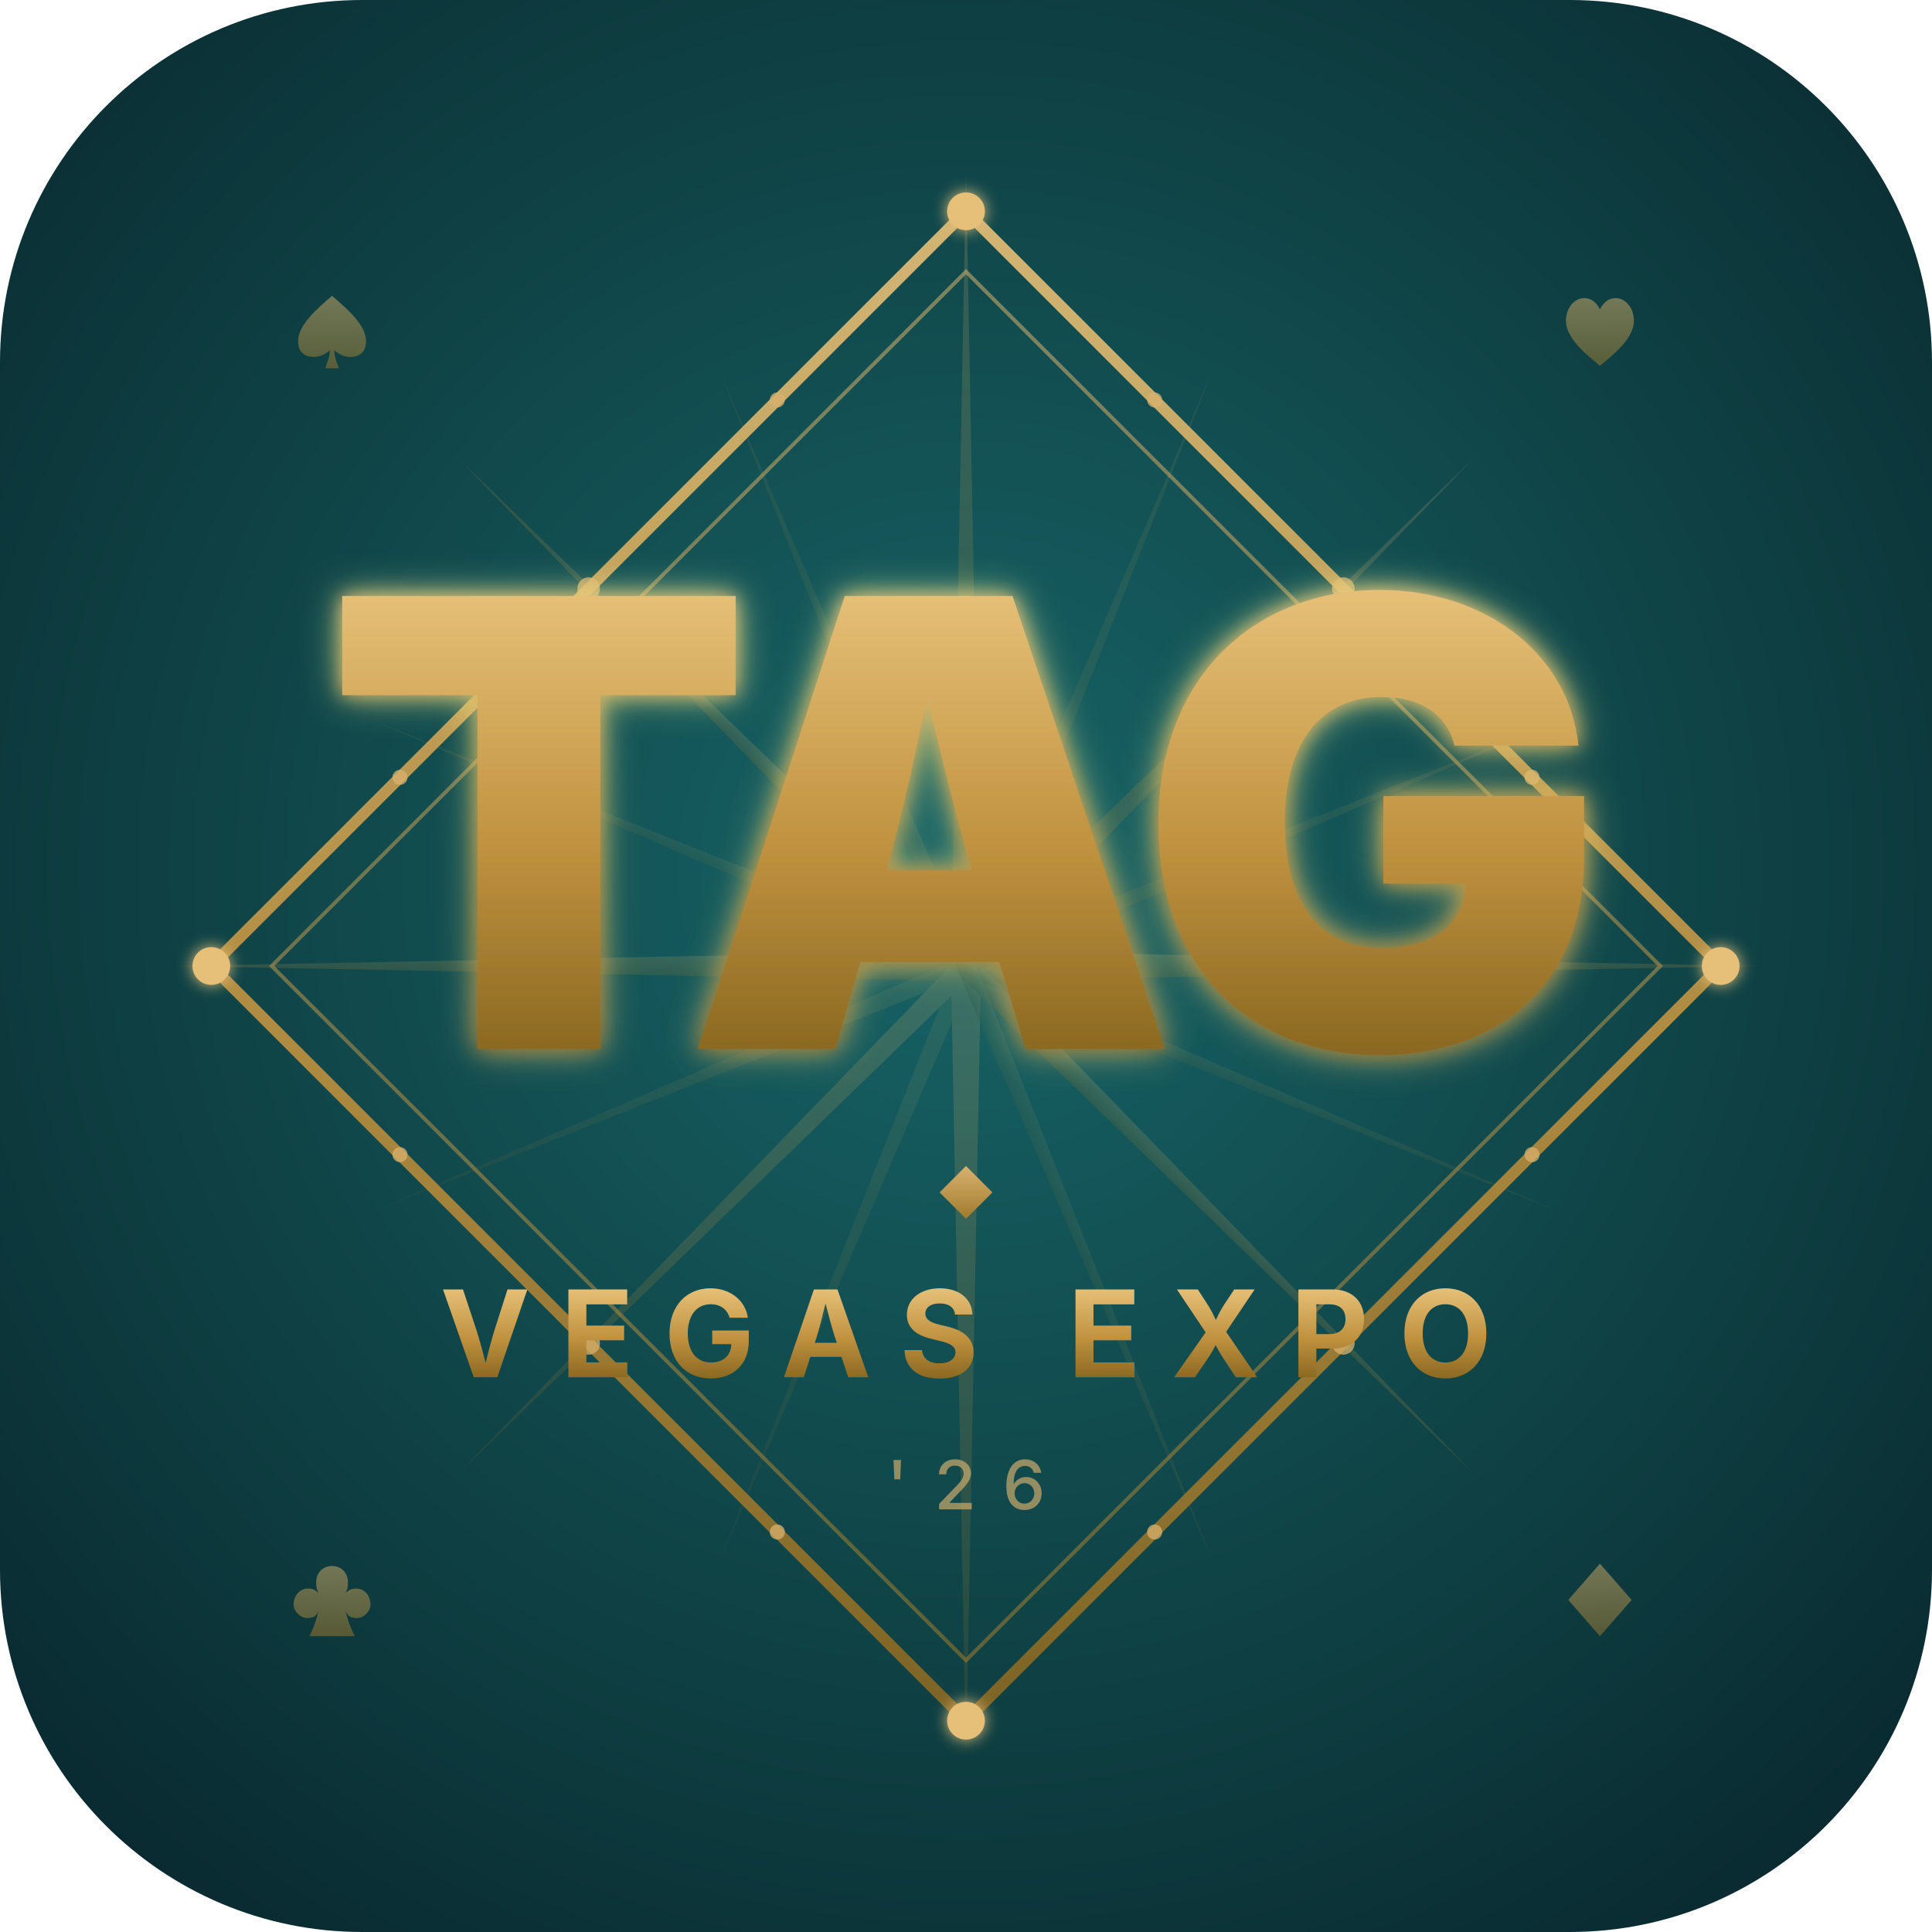
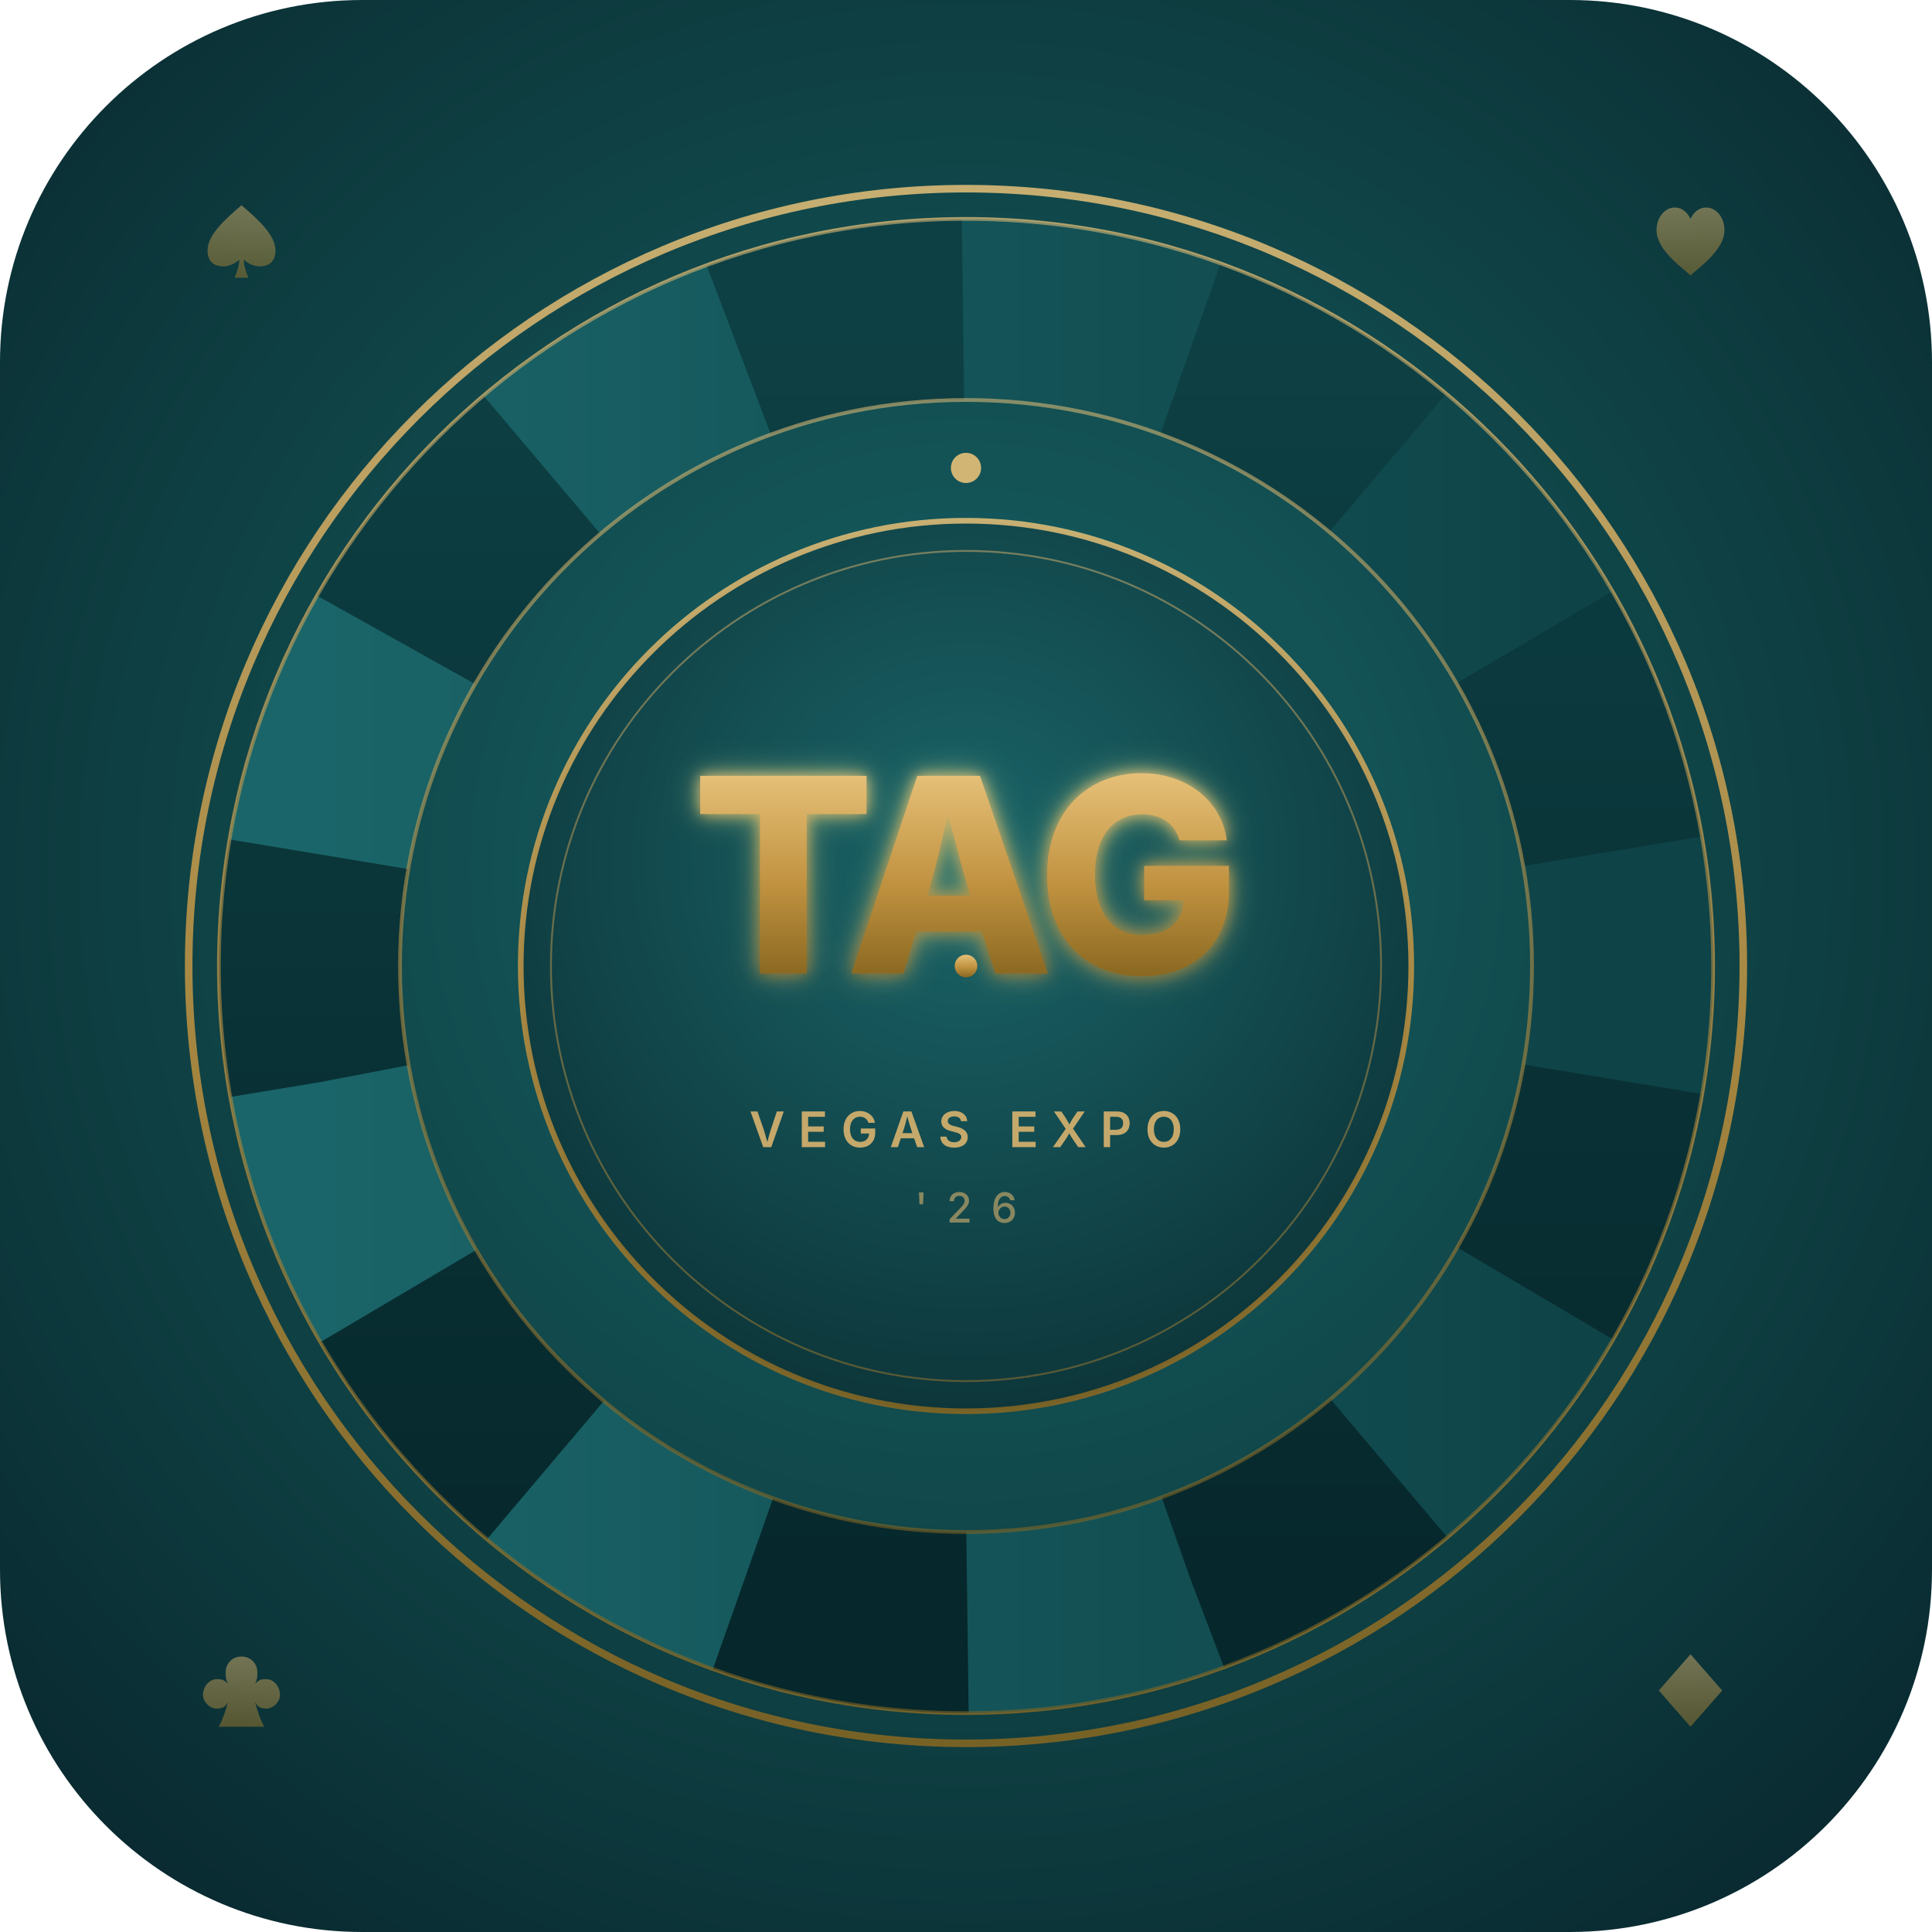
<svg xmlns="http://www.w3.org/2000/svg" viewBox="0 0 512 512" width="512" height="512">
  <defs>
    <radialGradient id="bg" cx="50%" cy="45%" r="75%">
      <stop offset="0%" stop-color="#176467" />
      <stop offset="60%" stop-color="#0E3E41" />
      <stop offset="100%" stop-color="#07222A" />
    </radialGradient>
    <linearGradient id="gold" x1="50%" y1="0%" x2="50%" y2="100%">
      <stop offset="0%" stop-color="#E6C078" />
      <stop offset="55%" stop-color="#C09240" />
      <stop offset="100%" stop-color="#8A6821" />
    </linearGradient>
    <linearGradient id="goldSoft" x1="50%" y1="0%" x2="50%" y2="100%">
      <stop offset="0%" stop-color="#D8B26E" />
      <stop offset="100%" stop-color="#A07B2D" />
    </linearGradient>
+     <linearGradient id="pocketDark" x1="50%" y1="0%" x2="50%" y2="100%">
+       <stop offset="0%" stop-color="#0D4044" />
+       <stop offset="100%" stop-color="#06272B" />
+     </linearGradient>
+     <linearGradient id="pocketLight" x1="50%" y1="0%" x2="50%" y2="100%">
+       <stop offset="0%" stop-color="#1A6569" />
+       <stop offset="100%" stop-color="#0E4347" />
+     </linearGradient>
+     <radialGradient id="hub" cx="50%" cy="38%" r="75%">
+       <stop offset="0%" stop-color="#1A6569" />
+       <stop offset="100%" stop-color="#0A2C30" />
+     </radialGradient>
    <filter id="neonGlow" x="-30%" y="-30%" width="160%" height="160%">
-       <feGaussianBlur stdDeviation="2.5" result="b1" />
-       <feGaussianBlur stdDeviation="5" in="SourceGraphic" result="b2" />
-       <feColorMatrix in="b2" type="matrix" values="1 0 0 0 0.75  0 1 0 0 0.5  0 0 1 0 0.15  0 0 0 0.65 0" result="b2c" />
+       <feGaussianBlur stdDeviation="1.8" result="b1" />
+       <feGaussianBlur stdDeviation="4" in="SourceGraphic" result="b2" />
+       <feColorMatrix in="b2" type="matrix" values="1 0 0 0 0.75  0 1 0 0 0.5  0 0 1 0 0.15  0 0 0 0.5 0" result="b2c" />
      <feMerge>
        <feMergeNode in="b2c" />
        <feMergeNode in="b1" />
-         <feMergeNode in="SourceGraphic" />
-       </feMerge>
-     </filter>
-     <filter id="softGlow" x="-20%" y="-20%" width="140%" height="140%">
-       <feGaussianBlur stdDeviation="2" result="b" />
-       <feMerge>
-         <feMergeNode in="b" />
        <feMergeNode in="SourceGraphic" />
      </feMerge>
    </filter>
    <symbol id="spade" viewBox="0 0 40 40">
      <path d="M 20 4 C 27 10 35 17 35 24 C 35 29 32 31 28 31 C 26 31 23 30 21 28 C 21 31 22 33 23 36 L 17 36 C 18 33 19 31 19 28 C 17 30 14 31 12 31 C 8 31 5 29 5 24 C 5 17 13 10 20 4 Z" />
    </symbol>
    <symbol id="heart" viewBox="0 0 40 40">
      <path d="M 20 35 C 17 32 5 24 5 15 C 5 9 9 5 13 5 C 17 5 19 8 20 10 C 21 8 23 5 27 5 C 31 5 35 9 35 15 C 35 24 23 32 20 35 Z" />
    </symbol>
    <symbol id="diamond" viewBox="0 0 40 40">
      <path d="M 20 4 L 34 20 L 20 36 L 6 20 Z" />
    </symbol>
    <symbol id="club" viewBox="0 0 40 40">
      <path d="M 20 5 C 16 5 13 8 13 12 C 13 14 13 15 14 17 C 12 15 11 15 9 15 C 6 15 3 18 3 22 C 3 25 6 28 9 28 C 12 28 13 27 14 25 C 13 29 12 32 10 36 L 30 36 C 28 32 27 29 26 25 C 27 27 28 28 31 28 C 34 28 37 25 37 22 C 37 18 34 15 31 15 C 29 15 28 15 26 17 C 27 15 27 14 27 12 C 27 8 24 5 20 5 Z" />
    </symbol>
  </defs>
  <rect width="512" height="512" rx="96" fill="url(#bg)" />
-   <g transform="translate(256 256)" opacity="0.18">
-     <g fill="url(#gold)">
-       <polygon points="0,-210 4,0 -4,0" />
-       <polygon points="0,210 4,0 -4,0" />
-       <polygon points="-210,0 0,-4 0,4" />
-       <polygon points="210,0 0,-4 0,4" />
-       <g transform="rotate(45)">
-         <polygon points="0,-190 3,0 -3,0" />
-         <polygon points="0,190 3,0 -3,0" />
-         <polygon points="-190,0 0,-3 0,3" />
-         <polygon points="190,0 0,-3 0,3" />
-       </g>
-       <g transform="rotate(22.5)" opacity="0.5">
-         <polygon points="0,-170 2.5,0 -2.5,0" />
-         <polygon points="0,170 2.5,0 -2.5,0" />
-         <polygon points="-170,0 0,-2.5 0,2.5" />
-         <polygon points="170,0 0,-2.5 0,2.5" />
-       </g>
-       <g transform="rotate(67.5)" opacity="0.5">
-         <polygon points="0,-170 2.5,0 -2.5,0" />
-         <polygon points="0,170 2.5,0 -2.5,0" />
-         <polygon points="-170,0 0,-2.5 0,2.5" />
-         <polygon points="170,0 0,-2.5 0,2.5" />
-       </g>
-     </g>
+   <circle cx="256" cy="256" r="206" fill="none" stroke="url(#gold)" stroke-width="2" opacity="0.85" />
+   <circle cx="256" cy="256" r="198" fill="none" stroke="url(#goldSoft)" stroke-width="0.8" opacity="0.5" />
+   <circle cx="256" cy="256" r="174" fill="none" stroke="url(#pocketDark)" stroke-width="48" />
+   <circle cx="256" cy="256" r="174" fill="none" stroke="url(#pocketLight)" stroke-width="48" stroke-dasharray="60.7 60.7" transform="rotate(-90 256 256)" />
+   <g stroke="url(#gold)" stroke-width="0.9" opacity="0.65">
+     <line x1="256" y1="150" x2="256" y2="198" />
+     <line x1="256" y1="150" x2="256" y2="198" transform="rotate(20 256 256)" />
+     <line x1="256" y1="150" x2="256" y2="198" transform="rotate(40 256 256)" />
+     <line x1="256" y1="150" x2="256" y2="198" transform="rotate(60 256 256)" />
+     <line x1="256" y1="150" x2="256" y2="198" transform="rotate(80 256 256)" />
+     <line x1="256" y1="150" x2="256" y2="198" transform="rotate(100 256 256)" />
+     <line x1="256" y1="150" x2="256" y2="198" transform="rotate(120 256 256)" />
+     <line x1="256" y1="150" x2="256" y2="198" transform="rotate(140 256 256)" />
+     <line x1="256" y1="150" x2="256" y2="198" transform="rotate(160 256 256)" />
+     <line x1="256" y1="150" x2="256" y2="198" transform="rotate(180 256 256)" />
+     <line x1="256" y1="150" x2="256" y2="198" transform="rotate(200 256 256)" />
+     <line x1="256" y1="150" x2="256" y2="198" transform="rotate(220 256 256)" />
+     <line x1="256" y1="150" x2="256" y2="198" transform="rotate(240 256 256)" />
+     <line x1="256" y1="150" x2="256" y2="198" transform="rotate(260 256 256)" />
+     <line x1="256" y1="150" x2="256" y2="198" transform="rotate(280 256 256)" />
+     <line x1="256" y1="150" x2="256" y2="198" transform="rotate(300 256 256)" />
+     <line x1="256" y1="150" x2="256" y2="198" transform="rotate(320 256 256)" />
+     <line x1="256" y1="150" x2="256" y2="198" transform="rotate(340 256 256)" />
  </g>
-   <polygon points="256,56 456,256 256,456 56,256" fill="none" stroke="url(#gold)" stroke-width="3" opacity="0.9" />
-   <polygon points="256,72 440,256 256,440 72,256" fill="none" stroke="url(#goldSoft)" stroke-width="1" opacity="0.55" />
-   <g fill="#E6C078" filter="url(#softGlow)">
-     <circle cx="256" cy="56" r="5" />
-     <circle cx="456" cy="256" r="5" />
-     <circle cx="256" cy="456" r="5" />
-     <circle cx="56" cy="256" r="5" />
-   </g>
-   <g fill="#D8B26E" opacity="0.75">
-     <circle cx="356" cy="156" r="3" />
-     <circle cx="356" cy="356" r="3" />
-     <circle cx="156" cy="356" r="3" />
-     <circle cx="156" cy="156" r="3" />
-     <circle cx="306" cy="106" r="2" />
-     <circle cx="406" cy="206" r="2" />
-     <circle cx="406" cy="306" r="2" />
-     <circle cx="306" cy="406" r="2" />
-     <circle cx="206" cy="406" r="2" />
-     <circle cx="106" cy="306" r="2" />
-     <circle cx="106" cy="206" r="2" />
-     <circle cx="206" cy="106" r="2" />
-   </g>
-   <text x="256" y="278" font-family="Inter, 'Helvetica Neue', Arial, sans-serif" font-size="165" font-weight="900" fill="url(#gold)" text-anchor="middle" letter-spacing="-3" filter="url(#neonGlow)">TAG</text>
-   <g transform="translate(256 316)">
-     <line x1="-72" y1="0" x2="-14" y2="0" stroke="url(#gold)" stroke-width="1" opacity="0.6" />
-     <line x1="14" y1="0" x2="72" y2="0" stroke="url(#gold)" stroke-width="1" opacity="0.6" />
-     <polygon points="0,-7 7,0 0,7 -7,0" fill="url(#goldSoft)" />
-   </g>
-   <text x="256" y="365" font-family="Inter, 'Helvetica Neue', Arial, sans-serif" font-size="32" font-weight="700" fill="url(#gold)" text-anchor="middle" letter-spacing="8">VEGAS EXPO</text>
-   <text x="256" y="400" font-family="Inter, 'Helvetica Neue', Arial, sans-serif" font-size="18" font-weight="500" fill="#D8B26E" text-anchor="middle" letter-spacing="7" opacity="0.65">'26</text>
+   <circle cx="256" cy="256" r="198" fill="none" stroke="url(#gold)" stroke-width="1" opacity="0.55" />
+   <circle cx="256" cy="256" r="150" fill="none" stroke="url(#gold)" stroke-width="1" opacity="0.55" />
+   <circle cx="256" cy="124" r="4" fill="#E6C078" opacity="0.9" />
+   <circle cx="256" cy="256" r="118" fill="url(#hub)" />
+   <circle cx="256" cy="256" r="118" fill="none" stroke="url(#gold)" stroke-width="1.5" opacity="0.85" />
+   <circle cx="256" cy="256" r="110" fill="none" stroke="url(#goldSoft)" stroke-width="0.5" opacity="0.5" />
+   <text x="256" y="258" font-family="Inter, 'Helvetica Neue', Arial, sans-serif" font-size="72" font-weight="800" fill="url(#gold)" text-anchor="middle" letter-spacing="-1.5" filter="url(#neonGlow)">TAG</text>
+   <line x1="218" y1="280" x2="294" y2="280" stroke="url(#goldSoft)" stroke-width="0.8" opacity="0.55" />
+   <text x="256" y="304" font-family="Inter, 'Helvetica Neue', Arial, sans-serif" font-size="13" font-weight="600" fill="#D8B26E" text-anchor="middle" letter-spacing="3.5" opacity="0.9">VEGAS EXPO</text>
+   <text x="256" y="324" font-family="Inter, 'Helvetica Neue', Arial, sans-serif" font-size="11" font-weight="500" fill="#D8B26E" text-anchor="middle" letter-spacing="5" opacity="0.6">'26</text>
+   <circle cx="256" cy="256" r="3" fill="url(#gold)" />
  <g fill="url(#goldSoft)" opacity="0.5">
-     <use href="#spade" x="76" y="76" width="24" height="24" />
-     <use href="#heart" x="412" y="76" width="24" height="24" />
-     <use href="#club" x="76" y="412" width="24" height="24" />
-     <use href="#diamond" x="412" y="412" width="24" height="24" />
+     <use href="#spade" x="52" y="52" width="24" height="24" />
+     <use href="#heart" x="436" y="52" width="24" height="24" />
+     <use href="#club" x="52" y="436" width="24" height="24" />
+     <use href="#diamond" x="436" y="436" width="24" height="24" />
  </g>
</svg>
